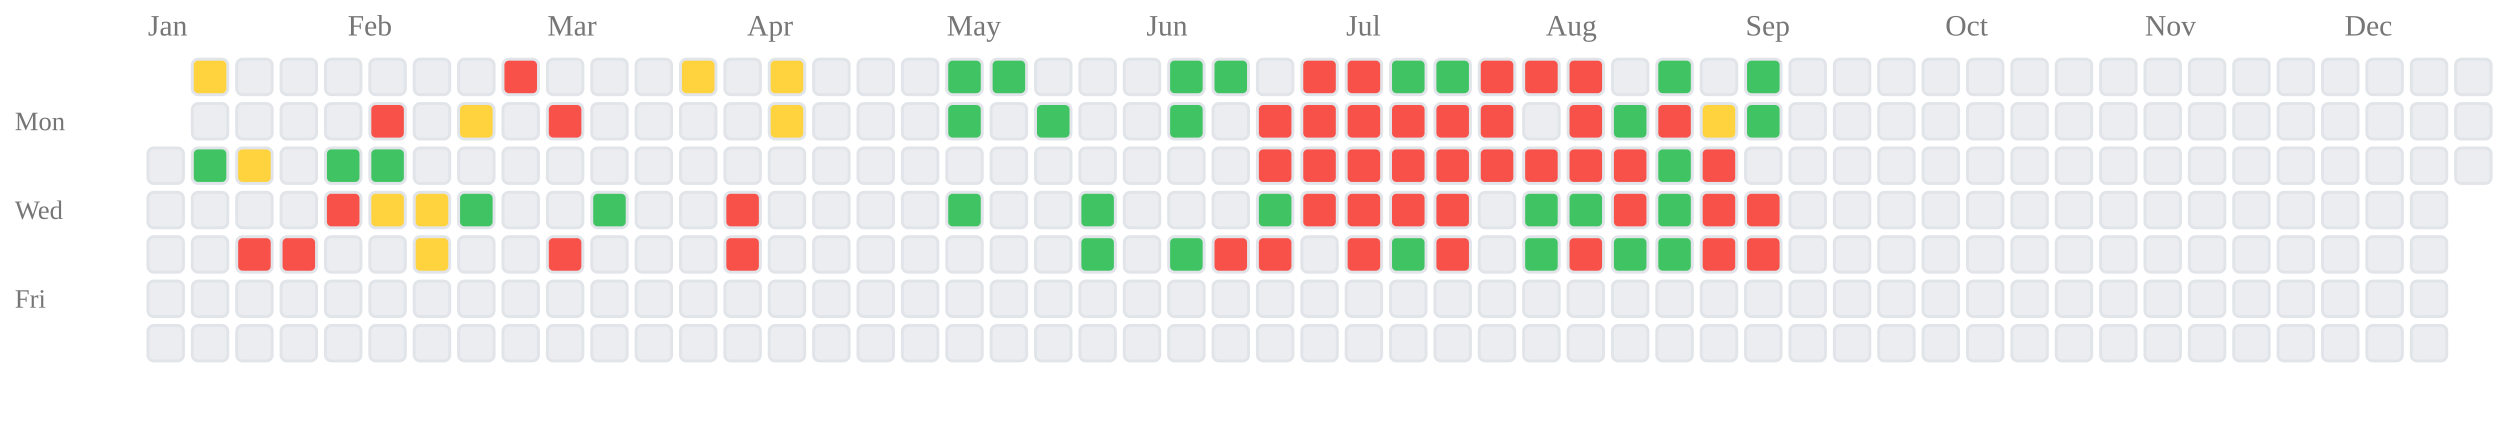
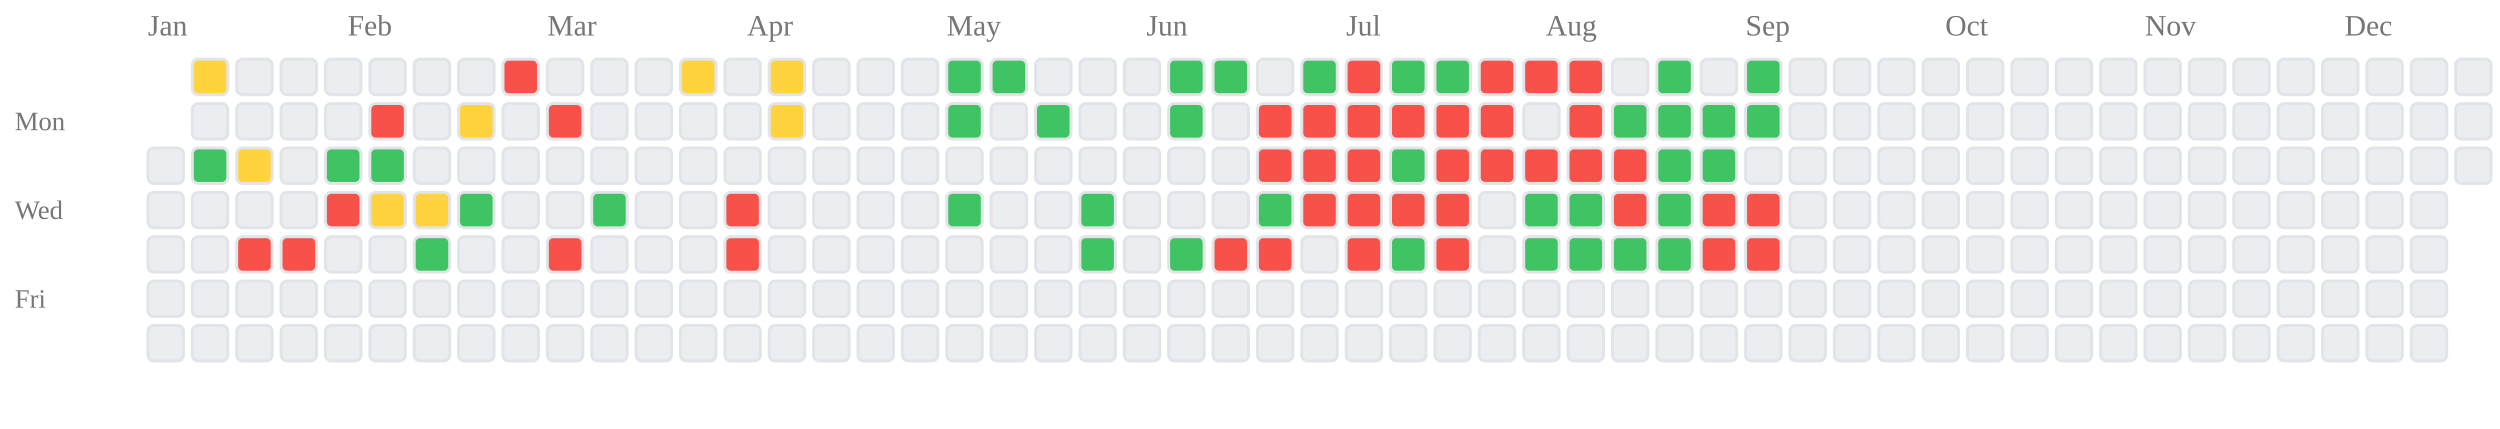
<svg xmlns="http://www.w3.org/2000/svg" width="845" height="145">
  <style>
        .month { font-size: 10px; fill: #767676; }
        .day { font-size: 9px; fill: #767676; }
        .cell { stroke: #e1e4e8; stroke-width: 1; }
        .cell-profit { fill: #40c463; }
        .cell-loss { fill: #f85149; }
        .cell-breakeven { fill: #ffd33d; }
        .cell-empty { fill: #ebedf0; }
    </style>
  <text x="50.0" y="12" class="month">Jan</text>
  <text x="117.5" y="12" class="month">Feb</text>
  <text x="185.0" y="12" class="month">Mar</text>
  <text x="252.5" y="12" class="month">Apr</text>
  <text x="320.0" y="12" class="month">May</text>
  <text x="387.5" y="12" class="month">Jun</text>
  <text x="455.0" y="12" class="month">Jul</text>
  <text x="522.5" y="12" class="month">Aug</text>
  <text x="590.0" y="12" class="month">Sep</text>
  <text x="657.5" y="12" class="month">Oct</text>
  <text x="725.0" y="12" class="month">Nov</text>
  <text x="792.5" y="12" class="month">Dec</text>
  <text x="5" y="44" class="day">Mon</text>
  <text x="5" y="74" class="day">Wed</text>
  <text x="5" y="104" class="day">Fri</text>
  <rect x="50" y="50" width="12" height="12" class="cell cell-empty" rx="2" ry="2" />
  <rect x="50" y="65" width="12" height="12" class="cell cell-empty" rx="2" ry="2" />
  <rect x="50" y="80" width="12" height="12" class="cell cell-empty" rx="2" ry="2" />
  <rect x="50" y="95" width="12" height="12" class="cell cell-empty" rx="2" ry="2" />
  <rect x="50" y="110" width="12" height="12" class="cell cell-empty" rx="2" ry="2" />
  <rect x="65" y="20" width="12" height="12" class="cell cell-breakeven" rx="2" ry="2" />
  <rect x="65" y="35" width="12" height="12" class="cell cell-empty" rx="2" ry="2" />
  <rect x="65" y="50" width="12" height="12" class="cell cell-profit" rx="2" ry="2" />
  <rect x="65" y="65" width="12" height="12" class="cell cell-empty" rx="2" ry="2" />
  <rect x="65" y="80" width="12" height="12" class="cell cell-empty" rx="2" ry="2" />
  <rect x="65" y="95" width="12" height="12" class="cell cell-empty" rx="2" ry="2" />
  <rect x="65" y="110" width="12" height="12" class="cell cell-empty" rx="2" ry="2" />
  <rect x="80" y="20" width="12" height="12" class="cell cell-empty" rx="2" ry="2" />
  <rect x="80" y="35" width="12" height="12" class="cell cell-empty" rx="2" ry="2" />
  <rect x="80" y="50" width="12" height="12" class="cell cell-breakeven" rx="2" ry="2" />
  <rect x="80" y="65" width="12" height="12" class="cell cell-empty" rx="2" ry="2" />
  <rect x="80" y="80" width="12" height="12" class="cell cell-loss" rx="2" ry="2" />
  <rect x="80" y="95" width="12" height="12" class="cell cell-empty" rx="2" ry="2" />
  <rect x="80" y="110" width="12" height="12" class="cell cell-empty" rx="2" ry="2" />
  <rect x="95" y="20" width="12" height="12" class="cell cell-empty" rx="2" ry="2" />
  <rect x="95" y="35" width="12" height="12" class="cell cell-empty" rx="2" ry="2" />
  <rect x="95" y="50" width="12" height="12" class="cell cell-empty" rx="2" ry="2" />
  <rect x="95" y="65" width="12" height="12" class="cell cell-empty" rx="2" ry="2" />
  <rect x="95" y="80" width="12" height="12" class="cell cell-loss" rx="2" ry="2" />
  <rect x="95" y="95" width="12" height="12" class="cell cell-empty" rx="2" ry="2" />
  <rect x="95" y="110" width="12" height="12" class="cell cell-empty" rx="2" ry="2" />
  <rect x="110" y="20" width="12" height="12" class="cell cell-empty" rx="2" ry="2" />
  <rect x="110" y="35" width="12" height="12" class="cell cell-empty" rx="2" ry="2" />
  <rect x="110" y="50" width="12" height="12" class="cell cell-profit" rx="2" ry="2" />
  <rect x="110" y="65" width="12" height="12" class="cell cell-loss" rx="2" ry="2" />
  <rect x="110" y="80" width="12" height="12" class="cell cell-empty" rx="2" ry="2" />
  <rect x="110" y="95" width="12" height="12" class="cell cell-empty" rx="2" ry="2" />
  <rect x="110" y="110" width="12" height="12" class="cell cell-empty" rx="2" ry="2" />
  <rect x="125" y="20" width="12" height="12" class="cell cell-empty" rx="2" ry="2" />
  <rect x="125" y="35" width="12" height="12" class="cell cell-loss" rx="2" ry="2" />
  <rect x="125" y="50" width="12" height="12" class="cell cell-profit" rx="2" ry="2" />
  <rect x="125" y="65" width="12" height="12" class="cell cell-breakeven" rx="2" ry="2" />
  <rect x="125" y="80" width="12" height="12" class="cell cell-empty" rx="2" ry="2" />
  <rect x="125" y="95" width="12" height="12" class="cell cell-empty" rx="2" ry="2" />
  <rect x="125" y="110" width="12" height="12" class="cell cell-empty" rx="2" ry="2" />
  <rect x="140" y="20" width="12" height="12" class="cell cell-empty" rx="2" ry="2" />
  <rect x="140" y="35" width="12" height="12" class="cell cell-empty" rx="2" ry="2" />
  <rect x="140" y="50" width="12" height="12" class="cell cell-empty" rx="2" ry="2" />
  <rect x="140" y="65" width="12" height="12" class="cell cell-breakeven" rx="2" ry="2" />
-   <rect x="140" y="80" width="12" height="12" class="cell cell-breakeven" rx="2" ry="2" />
+   <rect x="140" y="80" width="12" height="12" class="cell cell-profit" rx="2" ry="2" />
  <rect x="140" y="95" width="12" height="12" class="cell cell-empty" rx="2" ry="2" />
  <rect x="140" y="110" width="12" height="12" class="cell cell-empty" rx="2" ry="2" />
  <rect x="155" y="20" width="12" height="12" class="cell cell-empty" rx="2" ry="2" />
  <rect x="155" y="35" width="12" height="12" class="cell cell-breakeven" rx="2" ry="2" />
  <rect x="155" y="50" width="12" height="12" class="cell cell-empty" rx="2" ry="2" />
  <rect x="155" y="65" width="12" height="12" class="cell cell-profit" rx="2" ry="2" />
  <rect x="155" y="80" width="12" height="12" class="cell cell-empty" rx="2" ry="2" />
  <rect x="155" y="95" width="12" height="12" class="cell cell-empty" rx="2" ry="2" />
  <rect x="155" y="110" width="12" height="12" class="cell cell-empty" rx="2" ry="2" />
  <rect x="170" y="20" width="12" height="12" class="cell cell-loss" rx="2" ry="2" />
  <rect x="170" y="35" width="12" height="12" class="cell cell-empty" rx="2" ry="2" />
  <rect x="170" y="50" width="12" height="12" class="cell cell-empty" rx="2" ry="2" />
  <rect x="170" y="65" width="12" height="12" class="cell cell-empty" rx="2" ry="2" />
  <rect x="170" y="80" width="12" height="12" class="cell cell-empty" rx="2" ry="2" />
  <rect x="170" y="95" width="12" height="12" class="cell cell-empty" rx="2" ry="2" />
  <rect x="170" y="110" width="12" height="12" class="cell cell-empty" rx="2" ry="2" />
  <rect x="185" y="20" width="12" height="12" class="cell cell-empty" rx="2" ry="2" />
  <rect x="185" y="35" width="12" height="12" class="cell cell-loss" rx="2" ry="2" />
  <rect x="185" y="50" width="12" height="12" class="cell cell-empty" rx="2" ry="2" />
  <rect x="185" y="65" width="12" height="12" class="cell cell-empty" rx="2" ry="2" />
  <rect x="185" y="80" width="12" height="12" class="cell cell-loss" rx="2" ry="2" />
  <rect x="185" y="95" width="12" height="12" class="cell cell-empty" rx="2" ry="2" />
  <rect x="185" y="110" width="12" height="12" class="cell cell-empty" rx="2" ry="2" />
  <rect x="200" y="20" width="12" height="12" class="cell cell-empty" rx="2" ry="2" />
  <rect x="200" y="35" width="12" height="12" class="cell cell-empty" rx="2" ry="2" />
  <rect x="200" y="50" width="12" height="12" class="cell cell-empty" rx="2" ry="2" />
  <rect x="200" y="65" width="12" height="12" class="cell cell-profit" rx="2" ry="2" />
  <rect x="200" y="80" width="12" height="12" class="cell cell-empty" rx="2" ry="2" />
  <rect x="200" y="95" width="12" height="12" class="cell cell-empty" rx="2" ry="2" />
  <rect x="200" y="110" width="12" height="12" class="cell cell-empty" rx="2" ry="2" />
  <rect x="215" y="20" width="12" height="12" class="cell cell-empty" rx="2" ry="2" />
  <rect x="215" y="35" width="12" height="12" class="cell cell-empty" rx="2" ry="2" />
  <rect x="215" y="50" width="12" height="12" class="cell cell-empty" rx="2" ry="2" />
  <rect x="215" y="65" width="12" height="12" class="cell cell-empty" rx="2" ry="2" />
  <rect x="215" y="80" width="12" height="12" class="cell cell-empty" rx="2" ry="2" />
  <rect x="215" y="95" width="12" height="12" class="cell cell-empty" rx="2" ry="2" />
  <rect x="215" y="110" width="12" height="12" class="cell cell-empty" rx="2" ry="2" />
  <rect x="230" y="20" width="12" height="12" class="cell cell-breakeven" rx="2" ry="2" />
  <rect x="230" y="35" width="12" height="12" class="cell cell-empty" rx="2" ry="2" />
  <rect x="230" y="50" width="12" height="12" class="cell cell-empty" rx="2" ry="2" />
  <rect x="230" y="65" width="12" height="12" class="cell cell-empty" rx="2" ry="2" />
  <rect x="230" y="80" width="12" height="12" class="cell cell-empty" rx="2" ry="2" />
  <rect x="230" y="95" width="12" height="12" class="cell cell-empty" rx="2" ry="2" />
  <rect x="230" y="110" width="12" height="12" class="cell cell-empty" rx="2" ry="2" />
  <rect x="245" y="20" width="12" height="12" class="cell cell-empty" rx="2" ry="2" />
  <rect x="245" y="35" width="12" height="12" class="cell cell-empty" rx="2" ry="2" />
  <rect x="245" y="50" width="12" height="12" class="cell cell-empty" rx="2" ry="2" />
  <rect x="245" y="65" width="12" height="12" class="cell cell-loss" rx="2" ry="2" />
  <rect x="245" y="80" width="12" height="12" class="cell cell-loss" rx="2" ry="2" />
  <rect x="245" y="95" width="12" height="12" class="cell cell-empty" rx="2" ry="2" />
  <rect x="245" y="110" width="12" height="12" class="cell cell-empty" rx="2" ry="2" />
  <rect x="260" y="20" width="12" height="12" class="cell cell-breakeven" rx="2" ry="2" />
  <rect x="260" y="35" width="12" height="12" class="cell cell-breakeven" rx="2" ry="2" />
  <rect x="260" y="50" width="12" height="12" class="cell cell-empty" rx="2" ry="2" />
  <rect x="260" y="65" width="12" height="12" class="cell cell-empty" rx="2" ry="2" />
  <rect x="260" y="80" width="12" height="12" class="cell cell-empty" rx="2" ry="2" />
  <rect x="260" y="95" width="12" height="12" class="cell cell-empty" rx="2" ry="2" />
  <rect x="260" y="110" width="12" height="12" class="cell cell-empty" rx="2" ry="2" />
  <rect x="275" y="20" width="12" height="12" class="cell cell-empty" rx="2" ry="2" />
  <rect x="275" y="35" width="12" height="12" class="cell cell-empty" rx="2" ry="2" />
  <rect x="275" y="50" width="12" height="12" class="cell cell-empty" rx="2" ry="2" />
  <rect x="275" y="65" width="12" height="12" class="cell cell-empty" rx="2" ry="2" />
  <rect x="275" y="80" width="12" height="12" class="cell cell-empty" rx="2" ry="2" />
  <rect x="275" y="95" width="12" height="12" class="cell cell-empty" rx="2" ry="2" />
  <rect x="275" y="110" width="12" height="12" class="cell cell-empty" rx="2" ry="2" />
  <rect x="290" y="20" width="12" height="12" class="cell cell-empty" rx="2" ry="2" />
  <rect x="290" y="35" width="12" height="12" class="cell cell-empty" rx="2" ry="2" />
  <rect x="290" y="50" width="12" height="12" class="cell cell-empty" rx="2" ry="2" />
  <rect x="290" y="65" width="12" height="12" class="cell cell-empty" rx="2" ry="2" />
  <rect x="290" y="80" width="12" height="12" class="cell cell-empty" rx="2" ry="2" />
  <rect x="290" y="95" width="12" height="12" class="cell cell-empty" rx="2" ry="2" />
  <rect x="290" y="110" width="12" height="12" class="cell cell-empty" rx="2" ry="2" />
  <rect x="305" y="20" width="12" height="12" class="cell cell-empty" rx="2" ry="2" />
  <rect x="305" y="35" width="12" height="12" class="cell cell-empty" rx="2" ry="2" />
  <rect x="305" y="50" width="12" height="12" class="cell cell-empty" rx="2" ry="2" />
  <rect x="305" y="65" width="12" height="12" class="cell cell-empty" rx="2" ry="2" />
  <rect x="305" y="80" width="12" height="12" class="cell cell-empty" rx="2" ry="2" />
  <rect x="305" y="95" width="12" height="12" class="cell cell-empty" rx="2" ry="2" />
  <rect x="305" y="110" width="12" height="12" class="cell cell-empty" rx="2" ry="2" />
  <rect x="320" y="20" width="12" height="12" class="cell cell-profit" rx="2" ry="2" />
  <rect x="320" y="35" width="12" height="12" class="cell cell-profit" rx="2" ry="2" />
  <rect x="320" y="50" width="12" height="12" class="cell cell-empty" rx="2" ry="2" />
  <rect x="320" y="65" width="12" height="12" class="cell cell-profit" rx="2" ry="2" />
  <rect x="320" y="80" width="12" height="12" class="cell cell-empty" rx="2" ry="2" />
  <rect x="320" y="95" width="12" height="12" class="cell cell-empty" rx="2" ry="2" />
  <rect x="320" y="110" width="12" height="12" class="cell cell-empty" rx="2" ry="2" />
  <rect x="335" y="20" width="12" height="12" class="cell cell-profit" rx="2" ry="2" />
  <rect x="335" y="35" width="12" height="12" class="cell cell-empty" rx="2" ry="2" />
  <rect x="335" y="50" width="12" height="12" class="cell cell-empty" rx="2" ry="2" />
  <rect x="335" y="65" width="12" height="12" class="cell cell-empty" rx="2" ry="2" />
  <rect x="335" y="80" width="12" height="12" class="cell cell-empty" rx="2" ry="2" />
  <rect x="335" y="95" width="12" height="12" class="cell cell-empty" rx="2" ry="2" />
  <rect x="335" y="110" width="12" height="12" class="cell cell-empty" rx="2" ry="2" />
  <rect x="350" y="20" width="12" height="12" class="cell cell-empty" rx="2" ry="2" />
  <rect x="350" y="35" width="12" height="12" class="cell cell-profit" rx="2" ry="2" />
  <rect x="350" y="50" width="12" height="12" class="cell cell-empty" rx="2" ry="2" />
  <rect x="350" y="65" width="12" height="12" class="cell cell-empty" rx="2" ry="2" />
  <rect x="350" y="80" width="12" height="12" class="cell cell-empty" rx="2" ry="2" />
  <rect x="350" y="95" width="12" height="12" class="cell cell-empty" rx="2" ry="2" />
  <rect x="350" y="110" width="12" height="12" class="cell cell-empty" rx="2" ry="2" />
  <rect x="365" y="20" width="12" height="12" class="cell cell-empty" rx="2" ry="2" />
  <rect x="365" y="35" width="12" height="12" class="cell cell-empty" rx="2" ry="2" />
  <rect x="365" y="50" width="12" height="12" class="cell cell-empty" rx="2" ry="2" />
  <rect x="365" y="65" width="12" height="12" class="cell cell-profit" rx="2" ry="2" />
  <rect x="365" y="80" width="12" height="12" class="cell cell-profit" rx="2" ry="2" />
  <rect x="365" y="95" width="12" height="12" class="cell cell-empty" rx="2" ry="2" />
  <rect x="365" y="110" width="12" height="12" class="cell cell-empty" rx="2" ry="2" />
  <rect x="380" y="20" width="12" height="12" class="cell cell-empty" rx="2" ry="2" />
  <rect x="380" y="35" width="12" height="12" class="cell cell-empty" rx="2" ry="2" />
  <rect x="380" y="50" width="12" height="12" class="cell cell-empty" rx="2" ry="2" />
  <rect x="380" y="65" width="12" height="12" class="cell cell-empty" rx="2" ry="2" />
  <rect x="380" y="80" width="12" height="12" class="cell cell-empty" rx="2" ry="2" />
  <rect x="380" y="95" width="12" height="12" class="cell cell-empty" rx="2" ry="2" />
  <rect x="380" y="110" width="12" height="12" class="cell cell-empty" rx="2" ry="2" />
  <rect x="395" y="20" width="12" height="12" class="cell cell-profit" rx="2" ry="2" />
  <rect x="395" y="35" width="12" height="12" class="cell cell-profit" rx="2" ry="2" />
  <rect x="395" y="50" width="12" height="12" class="cell cell-empty" rx="2" ry="2" />
  <rect x="395" y="65" width="12" height="12" class="cell cell-empty" rx="2" ry="2" />
  <rect x="395" y="80" width="12" height="12" class="cell cell-profit" rx="2" ry="2" />
  <rect x="395" y="95" width="12" height="12" class="cell cell-empty" rx="2" ry="2" />
  <rect x="395" y="110" width="12" height="12" class="cell cell-empty" rx="2" ry="2" />
  <rect x="410" y="20" width="12" height="12" class="cell cell-profit" rx="2" ry="2" />
  <rect x="410" y="35" width="12" height="12" class="cell cell-empty" rx="2" ry="2" />
  <rect x="410" y="50" width="12" height="12" class="cell cell-empty" rx="2" ry="2" />
  <rect x="410" y="65" width="12" height="12" class="cell cell-empty" rx="2" ry="2" />
  <rect x="410" y="80" width="12" height="12" class="cell cell-loss" rx="2" ry="2" />
  <rect x="410" y="95" width="12" height="12" class="cell cell-empty" rx="2" ry="2" />
  <rect x="410" y="110" width="12" height="12" class="cell cell-empty" rx="2" ry="2" />
  <rect x="425" y="20" width="12" height="12" class="cell cell-empty" rx="2" ry="2" />
  <rect x="425" y="35" width="12" height="12" class="cell cell-loss" rx="2" ry="2" />
  <rect x="425" y="50" width="12" height="12" class="cell cell-loss" rx="2" ry="2" />
  <rect x="425" y="65" width="12" height="12" class="cell cell-profit" rx="2" ry="2" />
  <rect x="425" y="80" width="12" height="12" class="cell cell-loss" rx="2" ry="2" />
  <rect x="425" y="95" width="12" height="12" class="cell cell-empty" rx="2" ry="2" />
  <rect x="425" y="110" width="12" height="12" class="cell cell-empty" rx="2" ry="2" />
-   <rect x="440" y="20" width="12" height="12" class="cell cell-loss" rx="2" ry="2" />
+   <rect x="440" y="20" width="12" height="12" class="cell cell-profit" rx="2" ry="2" />
  <rect x="440" y="35" width="12" height="12" class="cell cell-loss" rx="2" ry="2" />
  <rect x="440" y="50" width="12" height="12" class="cell cell-loss" rx="2" ry="2" />
  <rect x="440" y="65" width="12" height="12" class="cell cell-loss" rx="2" ry="2" />
  <rect x="440" y="80" width="12" height="12" class="cell cell-empty" rx="2" ry="2" />
  <rect x="440" y="95" width="12" height="12" class="cell cell-empty" rx="2" ry="2" />
  <rect x="440" y="110" width="12" height="12" class="cell cell-empty" rx="2" ry="2" />
  <rect x="455" y="20" width="12" height="12" class="cell cell-loss" rx="2" ry="2" />
  <rect x="455" y="35" width="12" height="12" class="cell cell-loss" rx="2" ry="2" />
  <rect x="455" y="50" width="12" height="12" class="cell cell-loss" rx="2" ry="2" />
  <rect x="455" y="65" width="12" height="12" class="cell cell-loss" rx="2" ry="2" />
  <rect x="455" y="80" width="12" height="12" class="cell cell-loss" rx="2" ry="2" />
  <rect x="455" y="95" width="12" height="12" class="cell cell-empty" rx="2" ry="2" />
  <rect x="455" y="110" width="12" height="12" class="cell cell-empty" rx="2" ry="2" />
  <rect x="470" y="20" width="12" height="12" class="cell cell-profit" rx="2" ry="2" />
  <rect x="470" y="35" width="12" height="12" class="cell cell-loss" rx="2" ry="2" />
-   <rect x="470" y="50" width="12" height="12" class="cell cell-loss" rx="2" ry="2" />
+   <rect x="470" y="50" width="12" height="12" class="cell cell-profit" rx="2" ry="2" />
  <rect x="470" y="65" width="12" height="12" class="cell cell-loss" rx="2" ry="2" />
  <rect x="470" y="80" width="12" height="12" class="cell cell-profit" rx="2" ry="2" />
  <rect x="470" y="95" width="12" height="12" class="cell cell-empty" rx="2" ry="2" />
  <rect x="470" y="110" width="12" height="12" class="cell cell-empty" rx="2" ry="2" />
  <rect x="485" y="20" width="12" height="12" class="cell cell-profit" rx="2" ry="2" />
  <rect x="485" y="35" width="12" height="12" class="cell cell-loss" rx="2" ry="2" />
  <rect x="485" y="50" width="12" height="12" class="cell cell-loss" rx="2" ry="2" />
  <rect x="485" y="65" width="12" height="12" class="cell cell-loss" rx="2" ry="2" />
  <rect x="485" y="80" width="12" height="12" class="cell cell-loss" rx="2" ry="2" />
  <rect x="485" y="95" width="12" height="12" class="cell cell-empty" rx="2" ry="2" />
  <rect x="485" y="110" width="12" height="12" class="cell cell-empty" rx="2" ry="2" />
  <rect x="500" y="20" width="12" height="12" class="cell cell-loss" rx="2" ry="2" />
  <rect x="500" y="35" width="12" height="12" class="cell cell-loss" rx="2" ry="2" />
  <rect x="500" y="50" width="12" height="12" class="cell cell-loss" rx="2" ry="2" />
  <rect x="500" y="65" width="12" height="12" class="cell cell-empty" rx="2" ry="2" />
  <rect x="500" y="80" width="12" height="12" class="cell cell-empty" rx="2" ry="2" />
  <rect x="500" y="95" width="12" height="12" class="cell cell-empty" rx="2" ry="2" />
  <rect x="500" y="110" width="12" height="12" class="cell cell-empty" rx="2" ry="2" />
  <rect x="515" y="20" width="12" height="12" class="cell cell-loss" rx="2" ry="2" />
  <rect x="515" y="35" width="12" height="12" class="cell cell-empty" rx="2" ry="2" />
  <rect x="515" y="50" width="12" height="12" class="cell cell-loss" rx="2" ry="2" />
  <rect x="515" y="65" width="12" height="12" class="cell cell-profit" rx="2" ry="2" />
  <rect x="515" y="80" width="12" height="12" class="cell cell-profit" rx="2" ry="2" />
  <rect x="515" y="95" width="12" height="12" class="cell cell-empty" rx="2" ry="2" />
  <rect x="515" y="110" width="12" height="12" class="cell cell-empty" rx="2" ry="2" />
  <rect x="530" y="20" width="12" height="12" class="cell cell-loss" rx="2" ry="2" />
  <rect x="530" y="35" width="12" height="12" class="cell cell-loss" rx="2" ry="2" />
  <rect x="530" y="50" width="12" height="12" class="cell cell-loss" rx="2" ry="2" />
  <rect x="530" y="65" width="12" height="12" class="cell cell-profit" rx="2" ry="2" />
-   <rect x="530" y="80" width="12" height="12" class="cell cell-loss" rx="2" ry="2" />
+   <rect x="530" y="80" width="12" height="12" class="cell cell-profit" rx="2" ry="2" />
  <rect x="530" y="95" width="12" height="12" class="cell cell-empty" rx="2" ry="2" />
  <rect x="530" y="110" width="12" height="12" class="cell cell-empty" rx="2" ry="2" />
  <rect x="545" y="20" width="12" height="12" class="cell cell-empty" rx="2" ry="2" />
  <rect x="545" y="35" width="12" height="12" class="cell cell-profit" rx="2" ry="2" />
  <rect x="545" y="50" width="12" height="12" class="cell cell-loss" rx="2" ry="2" />
  <rect x="545" y="65" width="12" height="12" class="cell cell-loss" rx="2" ry="2" />
  <rect x="545" y="80" width="12" height="12" class="cell cell-profit" rx="2" ry="2" />
  <rect x="545" y="95" width="12" height="12" class="cell cell-empty" rx="2" ry="2" />
  <rect x="545" y="110" width="12" height="12" class="cell cell-empty" rx="2" ry="2" />
  <rect x="560" y="20" width="12" height="12" class="cell cell-profit" rx="2" ry="2" />
-   <rect x="560" y="35" width="12" height="12" class="cell cell-loss" rx="2" ry="2" />
+   <rect x="560" y="35" width="12" height="12" class="cell cell-profit" rx="2" ry="2" />
  <rect x="560" y="50" width="12" height="12" class="cell cell-profit" rx="2" ry="2" />
  <rect x="560" y="65" width="12" height="12" class="cell cell-profit" rx="2" ry="2" />
  <rect x="560" y="80" width="12" height="12" class="cell cell-profit" rx="2" ry="2" />
  <rect x="560" y="95" width="12" height="12" class="cell cell-empty" rx="2" ry="2" />
  <rect x="560" y="110" width="12" height="12" class="cell cell-empty" rx="2" ry="2" />
  <rect x="575" y="20" width="12" height="12" class="cell cell-empty" rx="2" ry="2" />
-   <rect x="575" y="35" width="12" height="12" class="cell cell-breakeven" rx="2" ry="2" />
-   <rect x="575" y="50" width="12" height="12" class="cell cell-loss" rx="2" ry="2" />
+   <rect x="575" y="35" width="12" height="12" class="cell cell-profit" rx="2" ry="2" />
+   <rect x="575" y="50" width="12" height="12" class="cell cell-profit" rx="2" ry="2" />
  <rect x="575" y="65" width="12" height="12" class="cell cell-loss" rx="2" ry="2" />
  <rect x="575" y="80" width="12" height="12" class="cell cell-loss" rx="2" ry="2" />
  <rect x="575" y="95" width="12" height="12" class="cell cell-empty" rx="2" ry="2" />
  <rect x="575" y="110" width="12" height="12" class="cell cell-empty" rx="2" ry="2" />
  <rect x="590" y="20" width="12" height="12" class="cell cell-profit" rx="2" ry="2" />
  <rect x="590" y="35" width="12" height="12" class="cell cell-profit" rx="2" ry="2" />
  <rect x="590" y="50" width="12" height="12" class="cell cell-empty" rx="2" ry="2" />
  <rect x="590" y="65" width="12" height="12" class="cell cell-loss" rx="2" ry="2" />
  <rect x="590" y="80" width="12" height="12" class="cell cell-loss" rx="2" ry="2" />
  <rect x="590" y="95" width="12" height="12" class="cell cell-empty" rx="2" ry="2" />
  <rect x="590" y="110" width="12" height="12" class="cell cell-empty" rx="2" ry="2" />
  <rect x="605" y="20" width="12" height="12" class="cell cell-empty" rx="2" ry="2" />
  <rect x="605" y="35" width="12" height="12" class="cell cell-empty" rx="2" ry="2" />
  <rect x="605" y="50" width="12" height="12" class="cell cell-empty" rx="2" ry="2" />
  <rect x="605" y="65" width="12" height="12" class="cell cell-empty" rx="2" ry="2" />
  <rect x="605" y="80" width="12" height="12" class="cell cell-empty" rx="2" ry="2" />
  <rect x="605" y="95" width="12" height="12" class="cell cell-empty" rx="2" ry="2" />
  <rect x="605" y="110" width="12" height="12" class="cell cell-empty" rx="2" ry="2" />
  <rect x="620" y="20" width="12" height="12" class="cell cell-empty" rx="2" ry="2" />
  <rect x="620" y="35" width="12" height="12" class="cell cell-empty" rx="2" ry="2" />
  <rect x="620" y="50" width="12" height="12" class="cell cell-empty" rx="2" ry="2" />
  <rect x="620" y="65" width="12" height="12" class="cell cell-empty" rx="2" ry="2" />
  <rect x="620" y="80" width="12" height="12" class="cell cell-empty" rx="2" ry="2" />
  <rect x="620" y="95" width="12" height="12" class="cell cell-empty" rx="2" ry="2" />
  <rect x="620" y="110" width="12" height="12" class="cell cell-empty" rx="2" ry="2" />
  <rect x="635" y="20" width="12" height="12" class="cell cell-empty" rx="2" ry="2" />
  <rect x="635" y="35" width="12" height="12" class="cell cell-empty" rx="2" ry="2" />
  <rect x="635" y="50" width="12" height="12" class="cell cell-empty" rx="2" ry="2" />
  <rect x="635" y="65" width="12" height="12" class="cell cell-empty" rx="2" ry="2" />
  <rect x="635" y="80" width="12" height="12" class="cell cell-empty" rx="2" ry="2" />
  <rect x="635" y="95" width="12" height="12" class="cell cell-empty" rx="2" ry="2" />
  <rect x="635" y="110" width="12" height="12" class="cell cell-empty" rx="2" ry="2" />
  <rect x="650" y="20" width="12" height="12" class="cell cell-empty" rx="2" ry="2" />
  <rect x="650" y="35" width="12" height="12" class="cell cell-empty" rx="2" ry="2" />
  <rect x="650" y="50" width="12" height="12" class="cell cell-empty" rx="2" ry="2" />
  <rect x="650" y="65" width="12" height="12" class="cell cell-empty" rx="2" ry="2" />
  <rect x="650" y="80" width="12" height="12" class="cell cell-empty" rx="2" ry="2" />
  <rect x="650" y="95" width="12" height="12" class="cell cell-empty" rx="2" ry="2" />
  <rect x="650" y="110" width="12" height="12" class="cell cell-empty" rx="2" ry="2" />
  <rect x="665" y="20" width="12" height="12" class="cell cell-empty" rx="2" ry="2" />
  <rect x="665" y="35" width="12" height="12" class="cell cell-empty" rx="2" ry="2" />
  <rect x="665" y="50" width="12" height="12" class="cell cell-empty" rx="2" ry="2" />
  <rect x="665" y="65" width="12" height="12" class="cell cell-empty" rx="2" ry="2" />
  <rect x="665" y="80" width="12" height="12" class="cell cell-empty" rx="2" ry="2" />
  <rect x="665" y="95" width="12" height="12" class="cell cell-empty" rx="2" ry="2" />
  <rect x="665" y="110" width="12" height="12" class="cell cell-empty" rx="2" ry="2" />
  <rect x="680" y="20" width="12" height="12" class="cell cell-empty" rx="2" ry="2" />
  <rect x="680" y="35" width="12" height="12" class="cell cell-empty" rx="2" ry="2" />
  <rect x="680" y="50" width="12" height="12" class="cell cell-empty" rx="2" ry="2" />
  <rect x="680" y="65" width="12" height="12" class="cell cell-empty" rx="2" ry="2" />
  <rect x="680" y="80" width="12" height="12" class="cell cell-empty" rx="2" ry="2" />
  <rect x="680" y="95" width="12" height="12" class="cell cell-empty" rx="2" ry="2" />
  <rect x="680" y="110" width="12" height="12" class="cell cell-empty" rx="2" ry="2" />
  <rect x="695" y="20" width="12" height="12" class="cell cell-empty" rx="2" ry="2" />
  <rect x="695" y="35" width="12" height="12" class="cell cell-empty" rx="2" ry="2" />
  <rect x="695" y="50" width="12" height="12" class="cell cell-empty" rx="2" ry="2" />
  <rect x="695" y="65" width="12" height="12" class="cell cell-empty" rx="2" ry="2" />
  <rect x="695" y="80" width="12" height="12" class="cell cell-empty" rx="2" ry="2" />
  <rect x="695" y="95" width="12" height="12" class="cell cell-empty" rx="2" ry="2" />
  <rect x="695" y="110" width="12" height="12" class="cell cell-empty" rx="2" ry="2" />
  <rect x="710" y="20" width="12" height="12" class="cell cell-empty" rx="2" ry="2" />
  <rect x="710" y="35" width="12" height="12" class="cell cell-empty" rx="2" ry="2" />
  <rect x="710" y="50" width="12" height="12" class="cell cell-empty" rx="2" ry="2" />
  <rect x="710" y="65" width="12" height="12" class="cell cell-empty" rx="2" ry="2" />
  <rect x="710" y="80" width="12" height="12" class="cell cell-empty" rx="2" ry="2" />
  <rect x="710" y="95" width="12" height="12" class="cell cell-empty" rx="2" ry="2" />
  <rect x="710" y="110" width="12" height="12" class="cell cell-empty" rx="2" ry="2" />
  <rect x="725" y="20" width="12" height="12" class="cell cell-empty" rx="2" ry="2" />
  <rect x="725" y="35" width="12" height="12" class="cell cell-empty" rx="2" ry="2" />
  <rect x="725" y="50" width="12" height="12" class="cell cell-empty" rx="2" ry="2" />
  <rect x="725" y="65" width="12" height="12" class="cell cell-empty" rx="2" ry="2" />
  <rect x="725" y="80" width="12" height="12" class="cell cell-empty" rx="2" ry="2" />
  <rect x="725" y="95" width="12" height="12" class="cell cell-empty" rx="2" ry="2" />
  <rect x="725" y="110" width="12" height="12" class="cell cell-empty" rx="2" ry="2" />
  <rect x="740" y="20" width="12" height="12" class="cell cell-empty" rx="2" ry="2" />
  <rect x="740" y="35" width="12" height="12" class="cell cell-empty" rx="2" ry="2" />
  <rect x="740" y="50" width="12" height="12" class="cell cell-empty" rx="2" ry="2" />
  <rect x="740" y="65" width="12" height="12" class="cell cell-empty" rx="2" ry="2" />
  <rect x="740" y="80" width="12" height="12" class="cell cell-empty" rx="2" ry="2" />
  <rect x="740" y="95" width="12" height="12" class="cell cell-empty" rx="2" ry="2" />
  <rect x="740" y="110" width="12" height="12" class="cell cell-empty" rx="2" ry="2" />
  <rect x="755" y="20" width="12" height="12" class="cell cell-empty" rx="2" ry="2" />
  <rect x="755" y="35" width="12" height="12" class="cell cell-empty" rx="2" ry="2" />
  <rect x="755" y="50" width="12" height="12" class="cell cell-empty" rx="2" ry="2" />
  <rect x="755" y="65" width="12" height="12" class="cell cell-empty" rx="2" ry="2" />
  <rect x="755" y="80" width="12" height="12" class="cell cell-empty" rx="2" ry="2" />
  <rect x="755" y="95" width="12" height="12" class="cell cell-empty" rx="2" ry="2" />
  <rect x="755" y="110" width="12" height="12" class="cell cell-empty" rx="2" ry="2" />
  <rect x="770" y="20" width="12" height="12" class="cell cell-empty" rx="2" ry="2" />
  <rect x="770" y="35" width="12" height="12" class="cell cell-empty" rx="2" ry="2" />
  <rect x="770" y="50" width="12" height="12" class="cell cell-empty" rx="2" ry="2" />
  <rect x="770" y="65" width="12" height="12" class="cell cell-empty" rx="2" ry="2" />
  <rect x="770" y="80" width="12" height="12" class="cell cell-empty" rx="2" ry="2" />
  <rect x="770" y="95" width="12" height="12" class="cell cell-empty" rx="2" ry="2" />
  <rect x="770" y="110" width="12" height="12" class="cell cell-empty" rx="2" ry="2" />
  <rect x="785" y="20" width="12" height="12" class="cell cell-empty" rx="2" ry="2" />
  <rect x="785" y="35" width="12" height="12" class="cell cell-empty" rx="2" ry="2" />
  <rect x="785" y="50" width="12" height="12" class="cell cell-empty" rx="2" ry="2" />
  <rect x="785" y="65" width="12" height="12" class="cell cell-empty" rx="2" ry="2" />
  <rect x="785" y="80" width="12" height="12" class="cell cell-empty" rx="2" ry="2" />
  <rect x="785" y="95" width="12" height="12" class="cell cell-empty" rx="2" ry="2" />
  <rect x="785" y="110" width="12" height="12" class="cell cell-empty" rx="2" ry="2" />
  <rect x="800" y="20" width="12" height="12" class="cell cell-empty" rx="2" ry="2" />
  <rect x="800" y="35" width="12" height="12" class="cell cell-empty" rx="2" ry="2" />
  <rect x="800" y="50" width="12" height="12" class="cell cell-empty" rx="2" ry="2" />
  <rect x="800" y="65" width="12" height="12" class="cell cell-empty" rx="2" ry="2" />
  <rect x="800" y="80" width="12" height="12" class="cell cell-empty" rx="2" ry="2" />
  <rect x="800" y="95" width="12" height="12" class="cell cell-empty" rx="2" ry="2" />
  <rect x="800" y="110" width="12" height="12" class="cell cell-empty" rx="2" ry="2" />
  <rect x="815" y="20" width="12" height="12" class="cell cell-empty" rx="2" ry="2" />
  <rect x="815" y="35" width="12" height="12" class="cell cell-empty" rx="2" ry="2" />
  <rect x="815" y="50" width="12" height="12" class="cell cell-empty" rx="2" ry="2" />
  <rect x="815" y="65" width="12" height="12" class="cell cell-empty" rx="2" ry="2" />
  <rect x="815" y="80" width="12" height="12" class="cell cell-empty" rx="2" ry="2" />
  <rect x="815" y="95" width="12" height="12" class="cell cell-empty" rx="2" ry="2" />
  <rect x="815" y="110" width="12" height="12" class="cell cell-empty" rx="2" ry="2" />
  <rect x="830" y="20" width="12" height="12" class="cell cell-empty" rx="2" ry="2" />
  <rect x="830" y="35" width="12" height="12" class="cell cell-empty" rx="2" ry="2" />
  <rect x="830" y="50" width="12" height="12" class="cell cell-empty" rx="2" ry="2" />
</svg>
